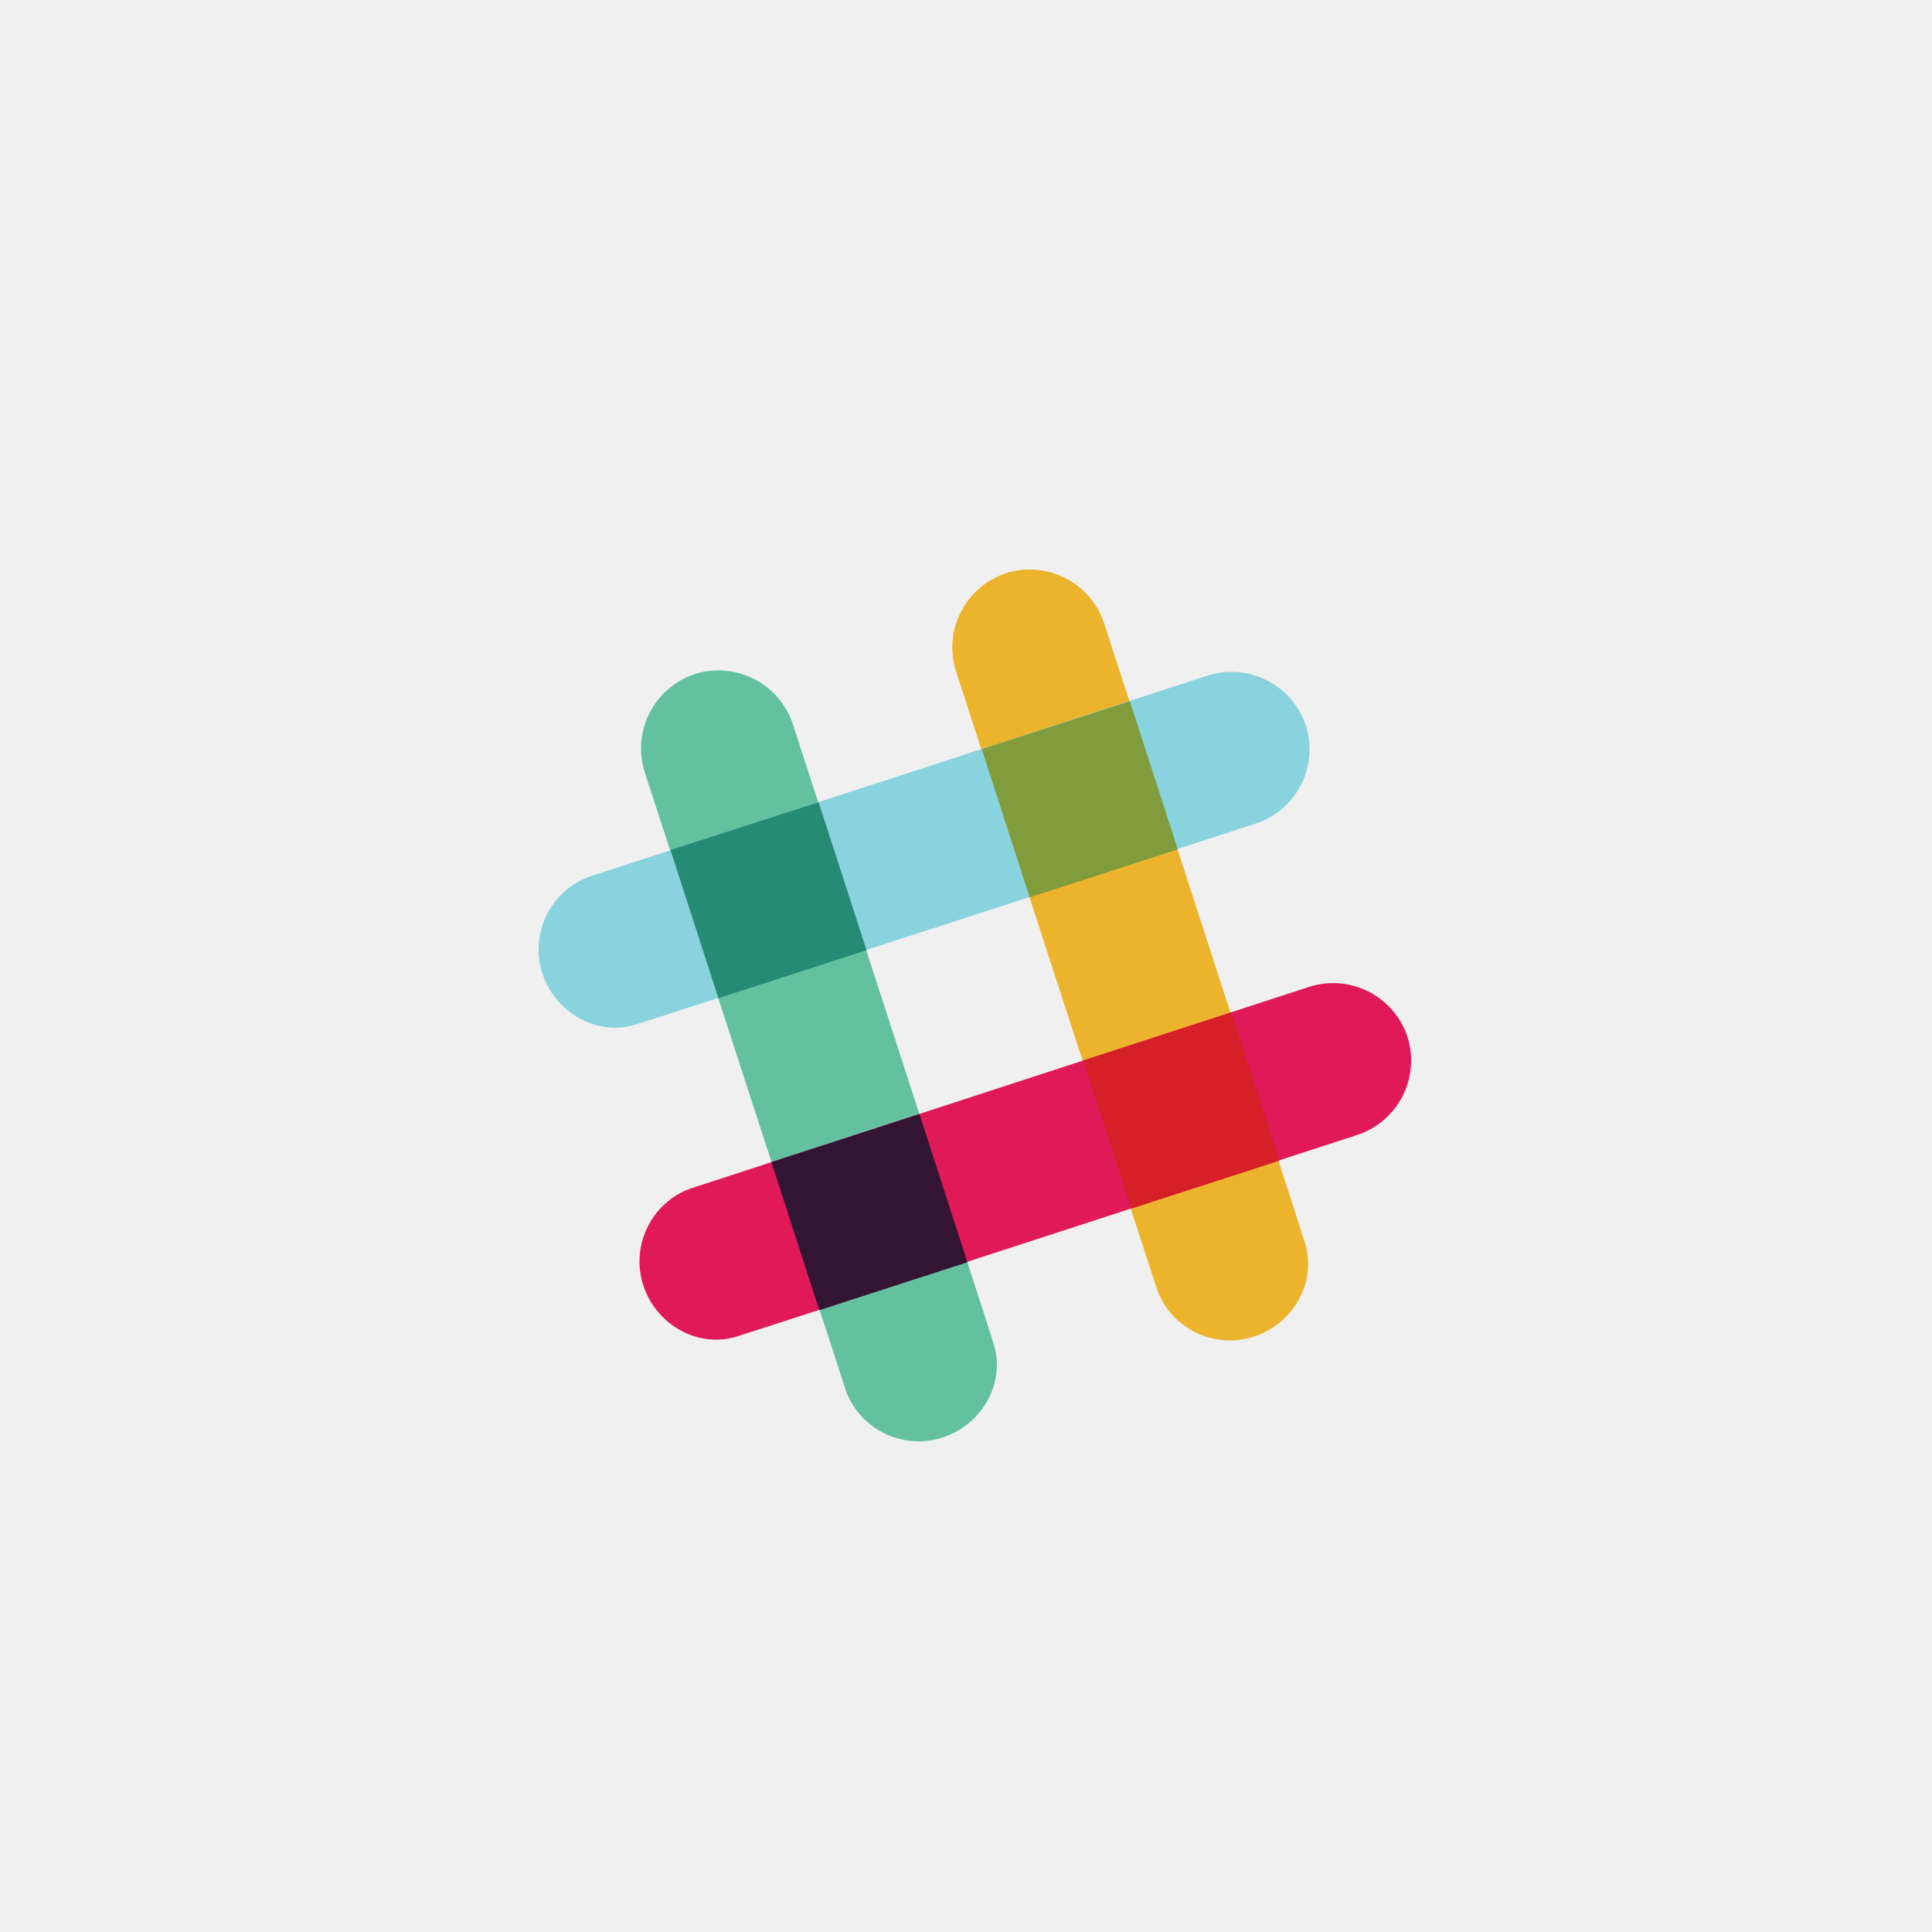
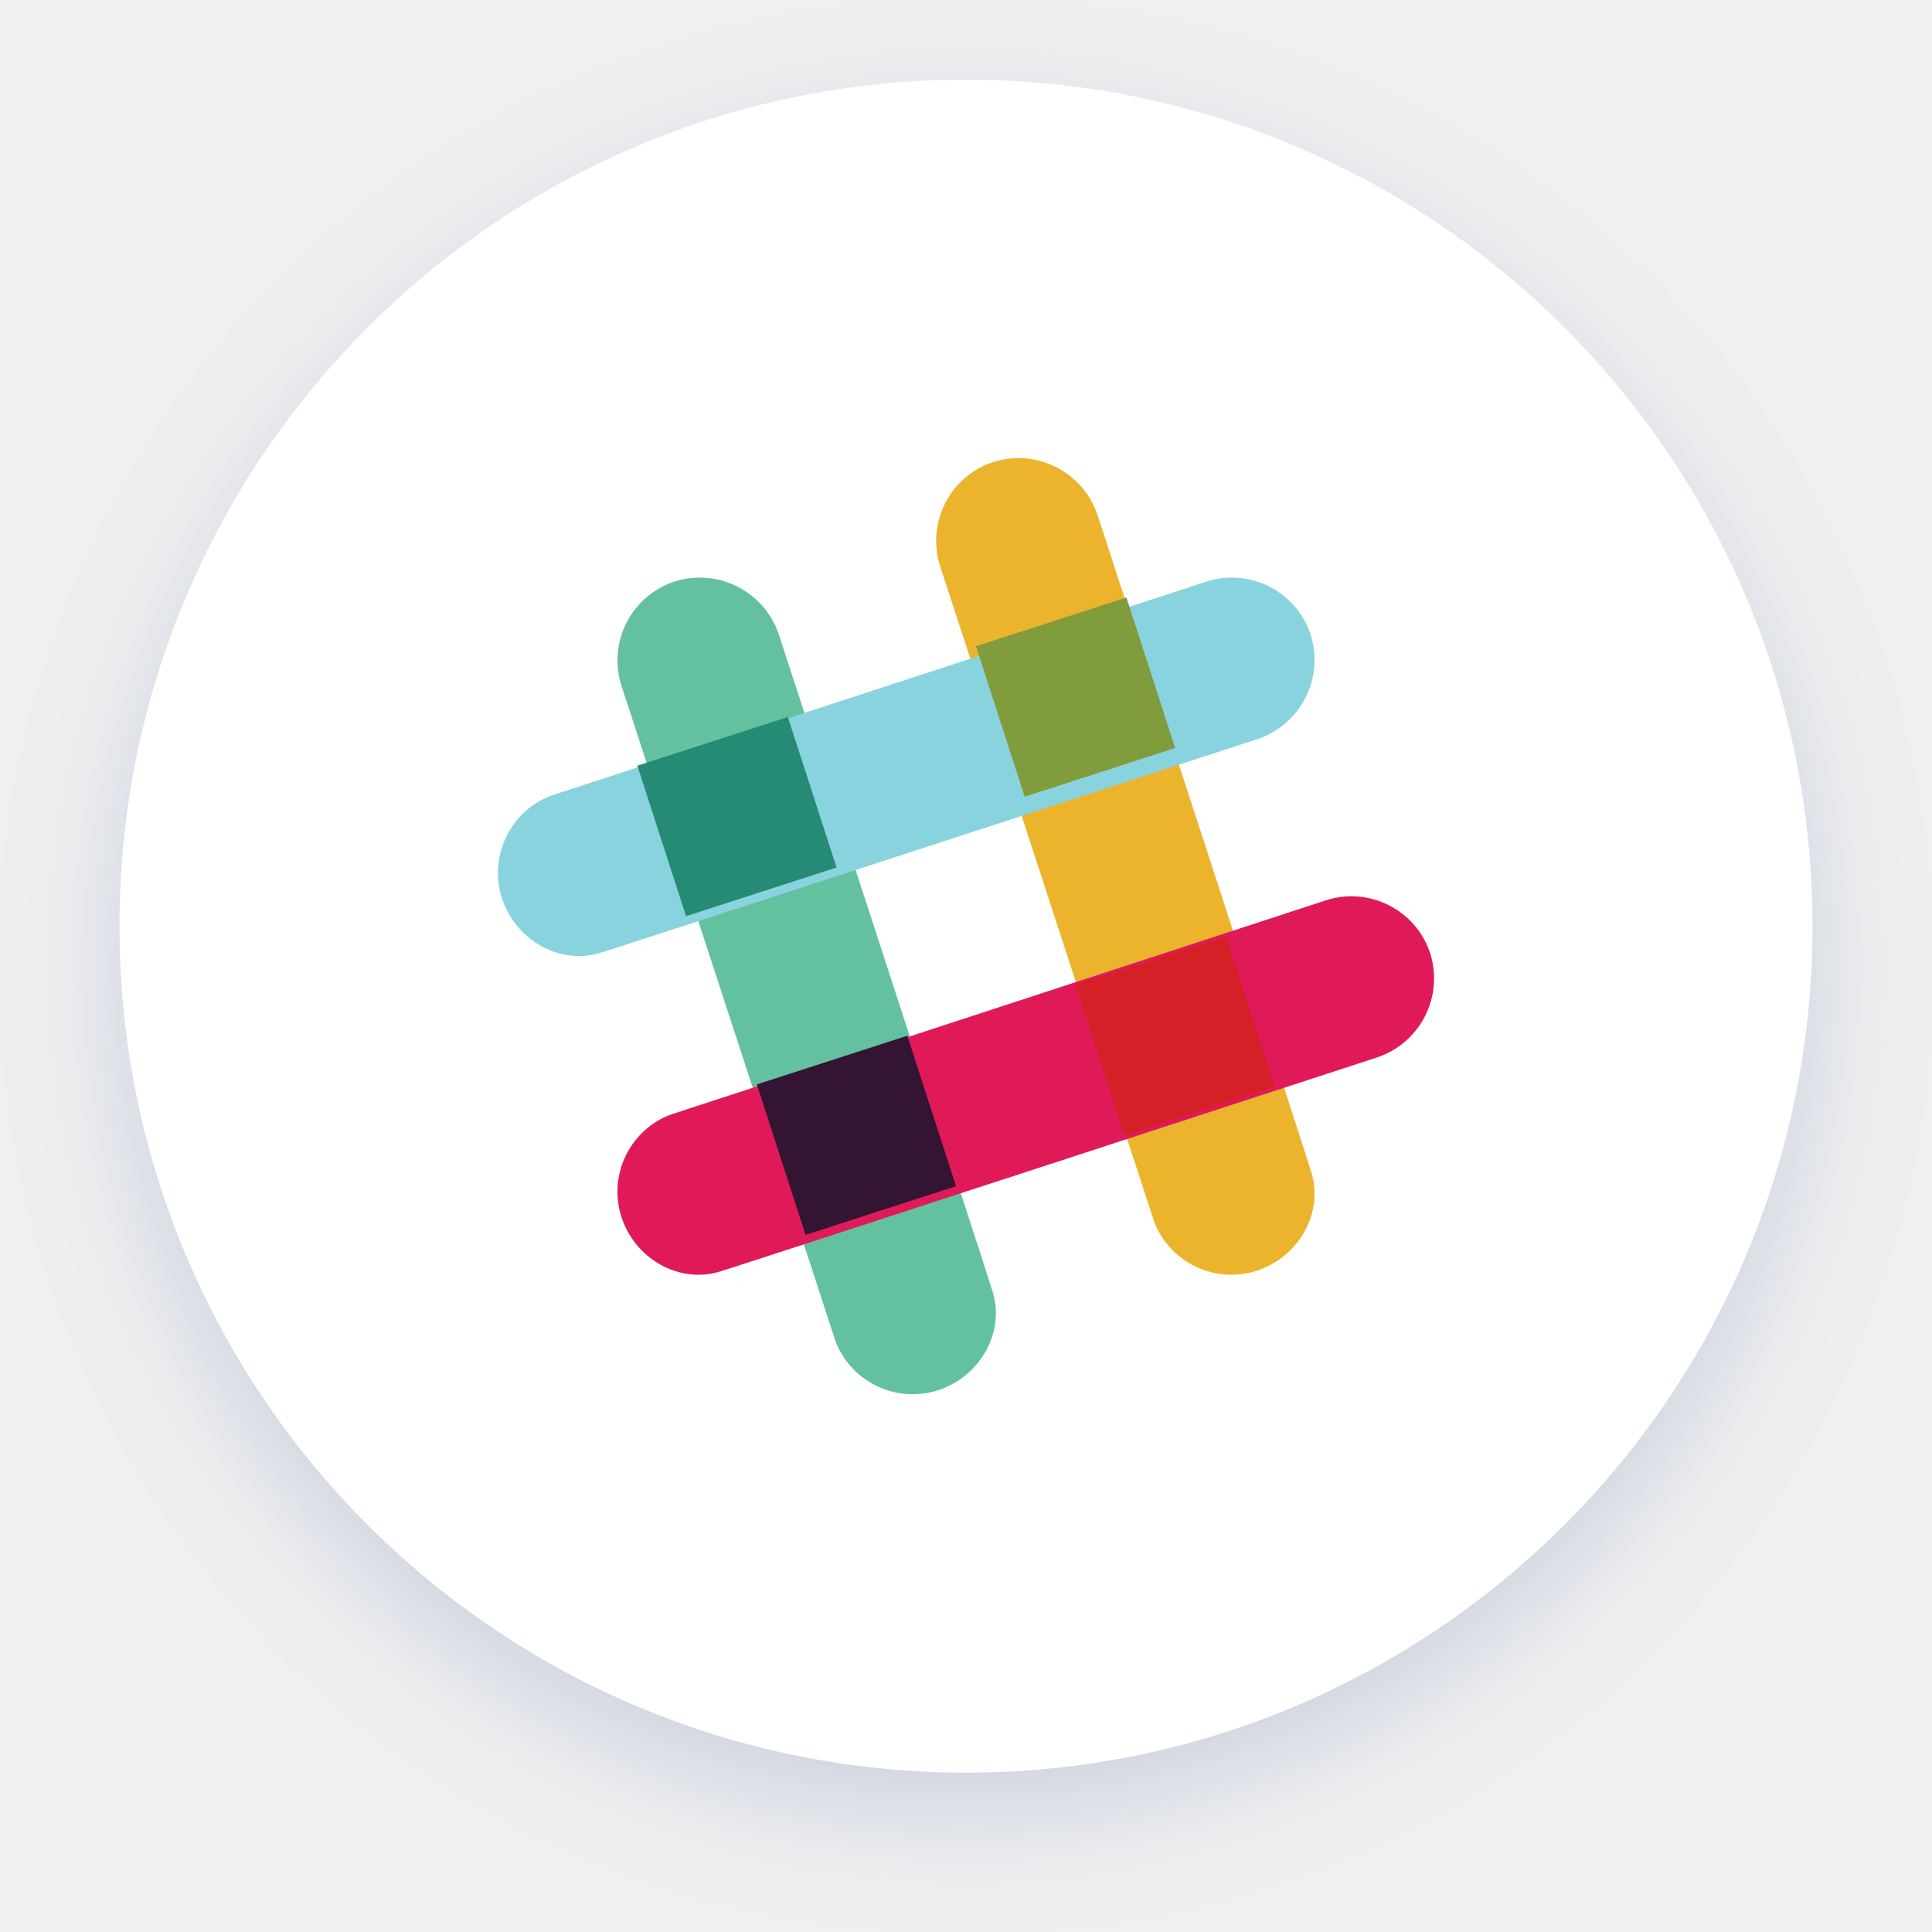
- <svg xmlns="http://www.w3.org/2000/svg" version="1.1" id="Layer_1" x="0px" y="0px" viewBox="0 0 270 270" style="enable-background:new 0 0 270 270;" xml:space="preserve">
-   <style type="text/css">
- 	.st0{fill:#ECB32D;}
- 	.st1{fill:#63C1A0;}
- 	.st2{fill:#E01A59;}
- 	.st3{fill:#331433;}
- 	.st4{fill:#D62027;}
- 	.st5{fill:#89D3DF;}
- 	.st6{fill:#258B74;}
- 	.st7{fill:#819C3C;}
- </style>
-   <g>
-     <g>
-       <path class="st0" d="M154.3,87.1c-1.9-5.7-8-8.8-13.7-7c-5.7,1.9-8.8,8-7,13.7l28.1,86.4c1.9,5.3,7.7,8.3,13.2,6.7    c5.8-1.7,9.3-7.8,7.4-13.4C182.3,173.3,154.3,87.1,154.3,87.1z" />
-       <path class="st1" d="M110.8,101.2c-1.9-5.7-8-8.8-13.7-7c-5.7,1.9-8.8,8-7,13.7l28.1,86.4c1.9,5.3,7.7,8.3,13.2,6.7    c5.8-1.7,9.3-7.8,7.4-13.4C138.8,187.4,110.8,101.2,110.8,101.2z" />
-       <path class="st2" d="M189.7,158.6c5.7-1.9,8.8-8,7-13.7c-1.9-5.7-8-8.8-13.7-7l-86.5,28.2c-5.3,1.9-8.3,7.7-6.7,13.2    c1.7,5.8,7.8,9.3,13.4,7.4C103.4,186.7,189.7,158.6,189.7,158.6z" />
-       <path class="st3" d="M114.5,183.1c5.6-1.8,12.9-4.2,20.7-6.7c-1.8-5.6-4.2-12.9-6.7-20.7l-20.7,6.7L114.5,183.1z" />
-       <path class="st4" d="M158.1,168.9c7.8-2.5,15.1-4.9,20.7-6.7c-1.8-5.6-4.2-12.9-6.7-20.7l-20.7,6.7L158.1,168.9z" />
-       <path class="st5" d="M175.5,115.1c5.7-1.9,8.8-8,7-13.7c-1.9-5.7-8-8.8-13.7-7l-86.4,28.1c-5.3,1.9-8.3,7.7-6.7,13.2    c1.7,5.8,7.8,9.3,13.4,7.4C89.3,143.1,175.5,115.1,175.5,115.1z" />
-       <path class="st6" d="M100.4,139.5c5.6-1.8,12.9-4.2,20.7-6.7c-2.5-7.8-4.9-15.1-6.7-20.7l-20.7,6.7L100.4,139.5z" />
-       <path class="st7" d="M143.9,125.4c7.8-2.5,15.1-4.9,20.7-6.7c-2.5-7.8-4.9-15.1-6.7-20.7l-20.7,6.7L143.9,125.4z" />
+ <svg xmlns="http://www.w3.org/2000/svg" xmlns:xlink="http://www.w3.org/1999/xlink" width="97" height="97" viewBox="0 0 97 97">
+   <defs>
+     <circle id="b" cx="42.5" cy="42.5" r="42.5" />
+     <filter id="a" width="123.5%" height="123.5%" x="-11.8%" y="-9.4%" filterUnits="objectBoundingBox">
+       <feOffset dy="2" in="SourceAlpha" result="shadowOffsetOuter1" />
+       <feGaussianBlur in="shadowOffsetOuter1" result="shadowBlurOuter1" stdDeviation="3" />
+       <feColorMatrix in="shadowBlurOuter1" values="0 0 0 0 0.184 0 0 0 0 0.325 0 0 0 0 0.592 0 0 0 0.2 0" />
+     </filter>
+   </defs>
+   <g fill="none" fill-rule="evenodd">
+     <g transform="translate(6 4)">
+       <use fill="#000" filter="url(#a)" xlink:href="#b" />
+       <use fill="#FFF" xlink:href="#b" />
+     </g>
+     <g fill-rule="nonzero">
+       <path fill="#ECB32D" d="M55.104 25.858a4.191 4.191 0 0 0-5.234-2.663 4.167 4.167 0 0 0-2.675 5.213l10.736 32.879c.726 2.016 2.942 3.158 5.043 2.55 2.216-.648 3.553-2.969 2.827-5.1 0-.076-10.697-32.879-10.697-32.879z" />
+       <path fill="#63C1A0" d="M39.104 31.858a4.191 4.191 0 0 0-5.234-2.663 4.167 4.167 0 0 0-2.675 5.213l10.736 32.879c.726 2.016 2.942 3.158 5.043 2.55 2.216-.648 3.553-2.969 2.827-5.1 0-.076-10.697-32.879-10.697-32.879z" />
+       <path fill="#E01A59" d="M69.144 53.088a4.182 4.182 0 0 0 2.662-5.224 4.164 4.164 0 0 0-5.209-2.67L33.711 55.948c-2.015.725-3.156 2.936-2.547 5.033.646 2.212 2.965 3.546 5.094 2.822.076 0 32.886-10.714 32.886-10.714z" />
+       <path fill="#331433" d="M40.445 62c2.044-.657 4.708-1.533 7.555-2.445-.657-2.044-1.533-4.708-2.445-7.555L38 54.445 40.445 62z" />
+       <path fill="#D62027" d="M56.445 57c2.847-.912 5.511-1.788 7.555-2.445-.657-2.044-1.533-4.708-2.445-7.555L54 49.445 56.445 57z" />
+       <path fill="#89D3DF" d="M63.142 37.104a4.191 4.191 0 0 0 2.663-5.234 4.167 4.167 0 0 0-5.213-2.675L27.713 39.931c-2.016.726-3.158 2.942-2.55 5.043.648 2.216 2.969 3.553 5.1 2.827.076 0 32.879-10.697 32.879-10.697z" />
+       <path fill="#258B74" d="M34.445 46c2.044-.657 4.708-1.533 7.555-2.445-.912-2.847-1.788-5.511-2.445-7.555L32 38.445 34.445 46z" />
+       <path fill="#819C3C" d="M51.445 40c2.847-.912 5.511-1.788 7.555-2.445-.912-2.847-1.788-5.511-2.445-7.555L49 32.445 51.445 40z" />
    </g>
  </g>
</svg>
